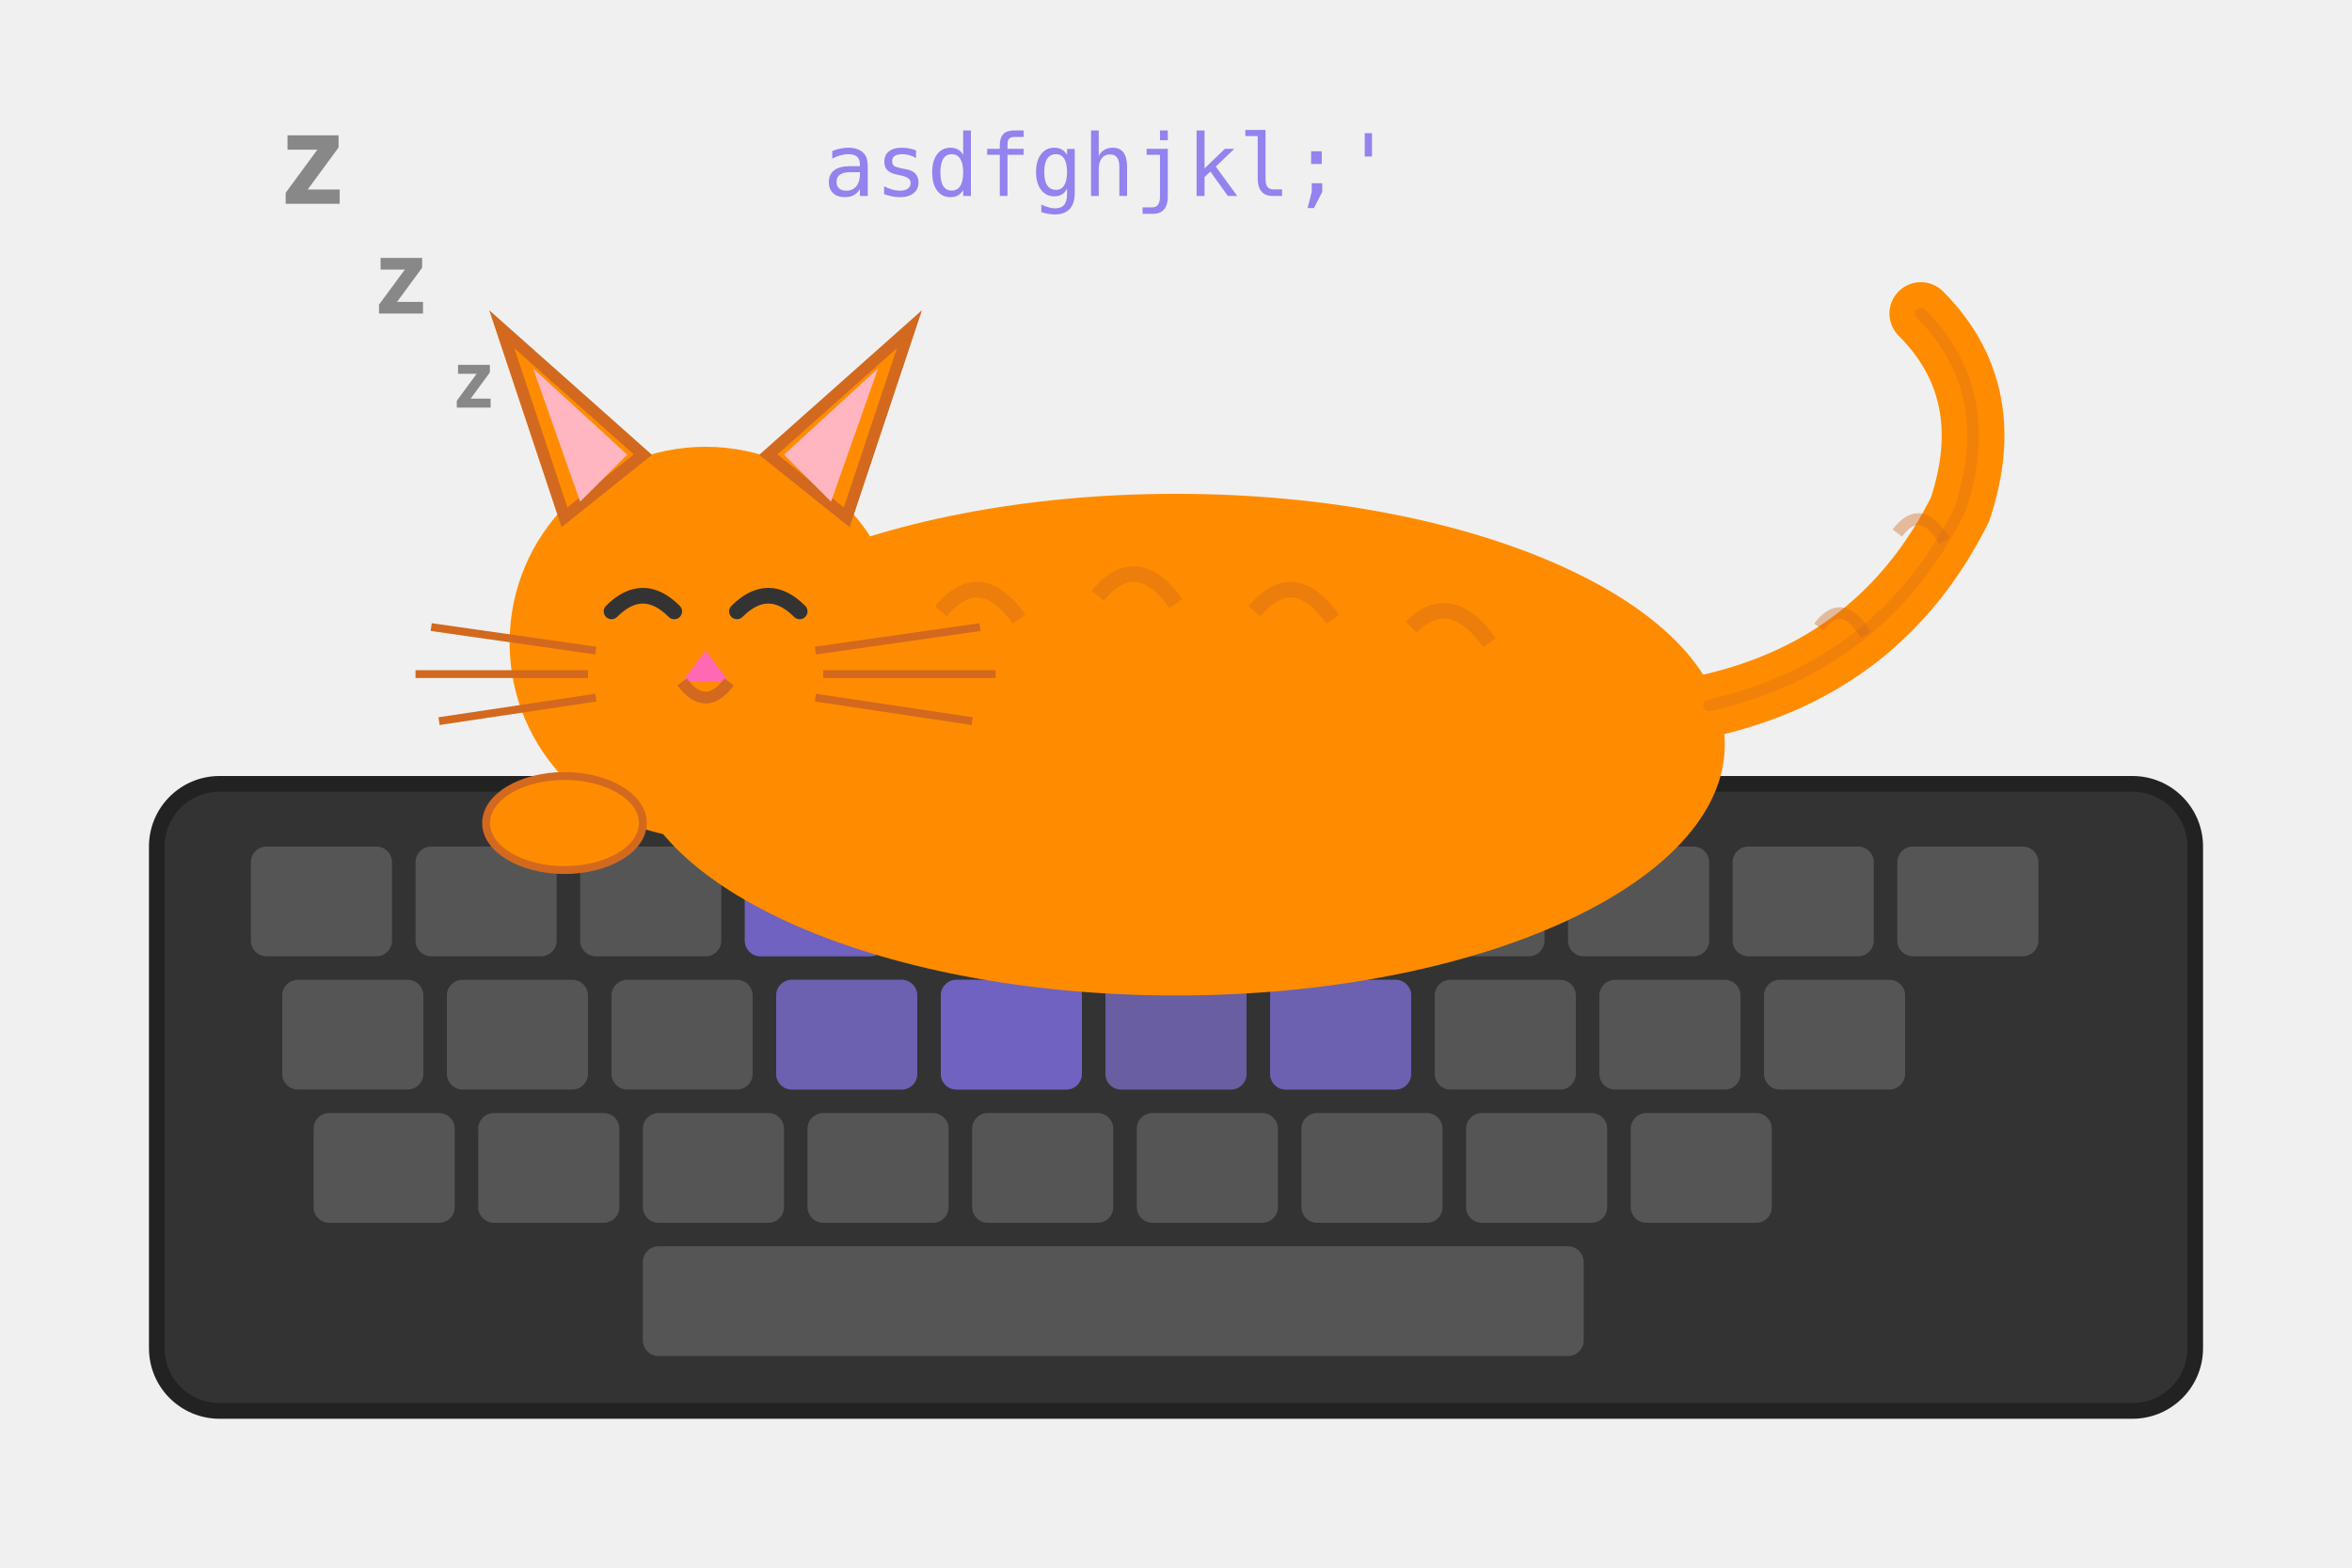
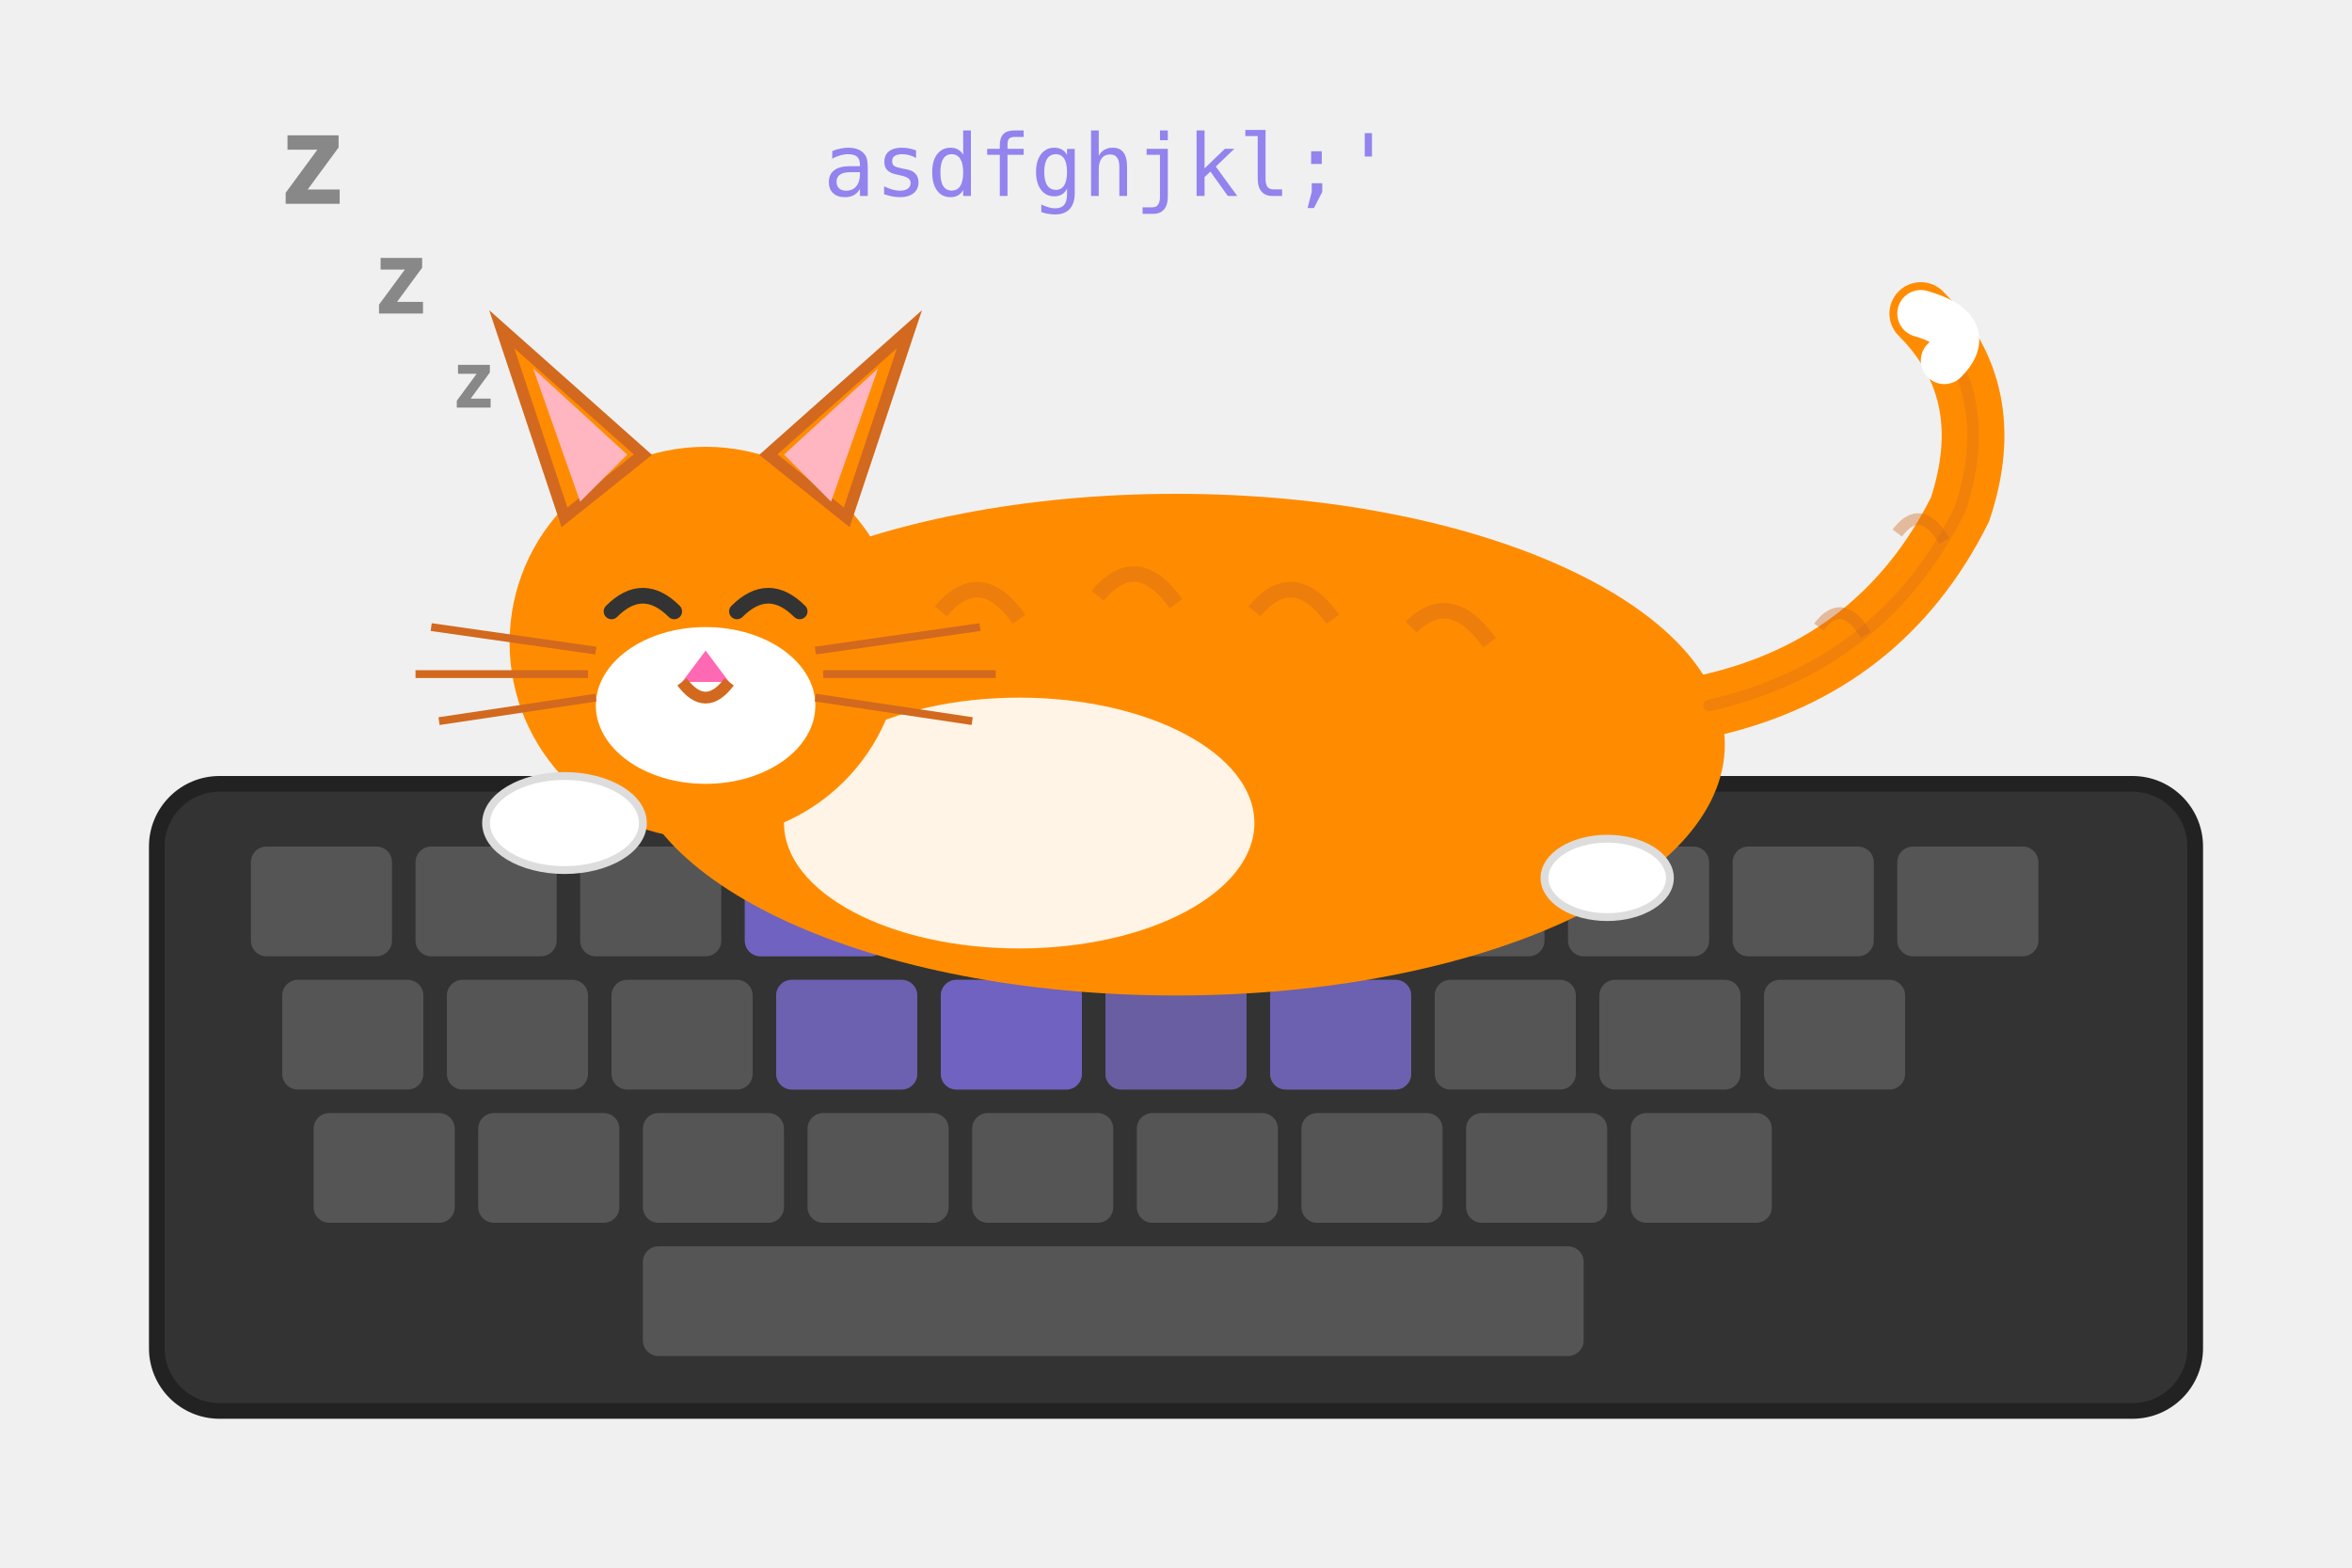
<svg xmlns="http://www.w3.org/2000/svg" viewBox="0 0 300 200" width="300" height="200">
  <rect x="20" y="100" rx="8" ry="8" width="260" height="80" fill="#333" stroke="#222" stroke-width="2" />
  <rect x="32" y="108" rx="2" ry="2" width="18" height="14" fill="#555" />
  <rect x="53" y="108" rx="2" ry="2" width="18" height="14" fill="#555" />
  <rect x="74" y="108" rx="2" ry="2" width="18" height="14" fill="#555" />
  <rect x="95" y="108" rx="2" ry="2" width="18" height="14" fill="#555" />
  <rect x="116" y="108" rx="2" ry="2" width="18" height="14" fill="#555" />
  <rect x="137" y="108" rx="2" ry="2" width="18" height="14" fill="#555" />
  <rect x="158" y="108" rx="2" ry="2" width="18" height="14" fill="#555" />
  <rect x="179" y="108" rx="2" ry="2" width="18" height="14" fill="#555" />
  <rect x="200" y="108" rx="2" ry="2" width="18" height="14" fill="#555" />
  <rect x="221" y="108" rx="2" ry="2" width="18" height="14" fill="#555" />
  <rect x="242" y="108" rx="2" ry="2" width="18" height="14" fill="#555" />
  <rect x="36" y="125" rx="2" ry="2" width="18" height="14" fill="#555" />
  <rect x="57" y="125" rx="2" ry="2" width="18" height="14" fill="#555" />
  <rect x="78" y="125" rx="2" ry="2" width="18" height="14" fill="#555" />
  <rect x="99" y="125" rx="2" ry="2" width="18" height="14" fill="#555" />
  <rect x="120" y="125" rx="2" ry="2" width="18" height="14" fill="#555" />
  <rect x="141" y="125" rx="2" ry="2" width="18" height="14" fill="#555" />
  <rect x="162" y="125" rx="2" ry="2" width="18" height="14" fill="#555" />
  <rect x="183" y="125" rx="2" ry="2" width="18" height="14" fill="#555" />
  <rect x="204" y="125" rx="2" ry="2" width="18" height="14" fill="#555" />
  <rect x="225" y="125" rx="2" ry="2" width="18" height="14" fill="#555" />
  <rect x="40" y="142" rx="2" ry="2" width="18" height="14" fill="#555" />
  <rect x="61" y="142" rx="2" ry="2" width="18" height="14" fill="#555" />
  <rect x="82" y="142" rx="2" ry="2" width="18" height="14" fill="#555" />
  <rect x="103" y="142" rx="2" ry="2" width="18" height="14" fill="#555" />
  <rect x="124" y="142" rx="2" ry="2" width="18" height="14" fill="#555" />
  <rect x="145" y="142" rx="2" ry="2" width="18" height="14" fill="#555" />
  <rect x="166" y="142" rx="2" ry="2" width="18" height="14" fill="#555" />
  <rect x="187" y="142" rx="2" ry="2" width="18" height="14" fill="#555" />
  <rect x="208" y="142" rx="2" ry="2" width="18" height="14" fill="#555" />
  <rect x="82" y="159" rx="2" ry="2" width="120" height="14" fill="#555" />
  <rect x="95" y="108" rx="2" ry="2" width="18" height="14" fill="#7B68EE" opacity="0.7" />
  <rect x="116" y="108" rx="2" ry="2" width="18" height="14" fill="#7B68EE" opacity="0.6" />
  <rect x="137" y="108" rx="2" ry="2" width="18" height="14" fill="#7B68EE" opacity="0.8" />
  <rect x="158" y="108" rx="2" ry="2" width="18" height="14" fill="#7B68EE" opacity="0.5" />
  <rect x="99" y="125" rx="2" ry="2" width="18" height="14" fill="#7B68EE" opacity="0.6" />
  <rect x="120" y="125" rx="2" ry="2" width="18" height="14" fill="#7B68EE" opacity="0.7" />
  <rect x="141" y="125" rx="2" ry="2" width="18" height="14" fill="#7B68EE" opacity="0.5" />
  <rect x="162" y="125" rx="2" ry="2" width="18" height="14" fill="#7B68EE" opacity="0.6" />
  <ellipse cx="150" cy="95" rx="70" ry="32" fill="#FF8C00" />
+   <ellipse cx="130" cy="105" rx="30" ry="16" fill="white" opacity="0.9" />
  <path d="M100 80 Q105 75 110 82" fill="none" stroke="#D2691E" stroke-width="2" opacity="0.4" />
  <path d="M120 78 Q125 72 130 79" fill="none" stroke="#D2691E" stroke-width="2" opacity="0.4" />
  <path d="M140 76 Q145 70 150 77" fill="none" stroke="#D2691E" stroke-width="2" opacity="0.4" />
  <path d="M160 78 Q165 72 170 79" fill="none" stroke="#D2691E" stroke-width="2" opacity="0.4" />
  <path d="M180 80 Q185 75 190 82" fill="none" stroke="#D2691E" stroke-width="2" opacity="0.4" />
  <circle cx="90" cy="82" r="25" fill="#FF8C00" />
+   <ellipse cx="90" cy="90" rx="14" ry="10" fill="white" />
  <polygon points="72,66 64,42 82,58" fill="#FF8C00" stroke="#D2691E" stroke-width="1.5" />
  <polygon points="74,64 68,47 80,58" fill="#FFB6C1" />
  <polygon points="108,66 116,42 98,58" fill="#FF8C00" stroke="#D2691E" stroke-width="1.5" />
  <polygon points="106,64 112,47 100,58" fill="#FFB6C1" />
  <path d="M78,78 Q82,74 86,78" fill="none" stroke="#333" stroke-width="2" stroke-linecap="round" />
  <path d="M94,78 Q98,74 102,78" fill="none" stroke="#333" stroke-width="2" stroke-linecap="round" />
  <polygon points="90,83 87,87 93,87" fill="#FF69B4" />
  <path d="M87,87 Q90,91 93,87" fill="none" stroke="#D2691E" stroke-width="1.5" />
  <line x1="55" y1="80" x2="76" y2="83" stroke="#D2691E" stroke-width="1" />
  <line x1="53" y1="86" x2="75" y2="86" stroke="#D2691E" stroke-width="1" />
  <line x1="56" y1="92" x2="76" y2="89" stroke="#D2691E" stroke-width="1" />
  <line x1="125" y1="80" x2="104" y2="83" stroke="#D2691E" stroke-width="1" />
  <line x1="127" y1="86" x2="105" y2="86" stroke="#D2691E" stroke-width="1" />
  <line x1="124" y1="92" x2="104" y2="89" stroke="#D2691E" stroke-width="1" />
-   <ellipse cx="72" cy="105" rx="10" ry="6" fill="#FF8C00" stroke="#D2691E" stroke-width="1" />
+   <ellipse cx="72" cy="105" rx="10" ry="6" fill="white" stroke="#ddd" stroke-width="1" />
+   <ellipse cx="205" cy="112" rx="8" ry="5" fill="white" stroke="#ddd" stroke-width="1" />
  <path d="M218 90 Q240 85 250 65 Q255 50 245 40" fill="none" stroke="#FF8C00" stroke-width="8" stroke-linecap="round" />
  <path d="M218 90 Q240 85 250 65 Q255 50 245 40" fill="none" stroke="#D2691E" stroke-width="1.5" stroke-linecap="round" opacity="0.3" />
+   <path d="M248 46 Q252 42 245 40" fill="none" stroke="white" stroke-width="6" stroke-linecap="round" />
  <path d="M232 80 Q235 76 238 81" fill="none" stroke="#D2691E" stroke-width="1.5" opacity="0.4" />
  <path d="M242 68 Q245 64 248 69" fill="none" stroke="#D2691E" stroke-width="1.5" opacity="0.4" />
  <text x="105" y="25" font-family="monospace" font-size="11" fill="#7B68EE" opacity="0.8">asdfghjkl;'</text>
  <text x="58" y="52" font-family="sans-serif" font-size="10" fill="#888" font-weight="bold">z</text>
  <text x="48" y="40" font-family="sans-serif" font-size="13" fill="#888" font-weight="bold">z</text>
  <text x="36" y="26" font-family="sans-serif" font-size="16" fill="#888" font-weight="bold">z</text>
</svg>
